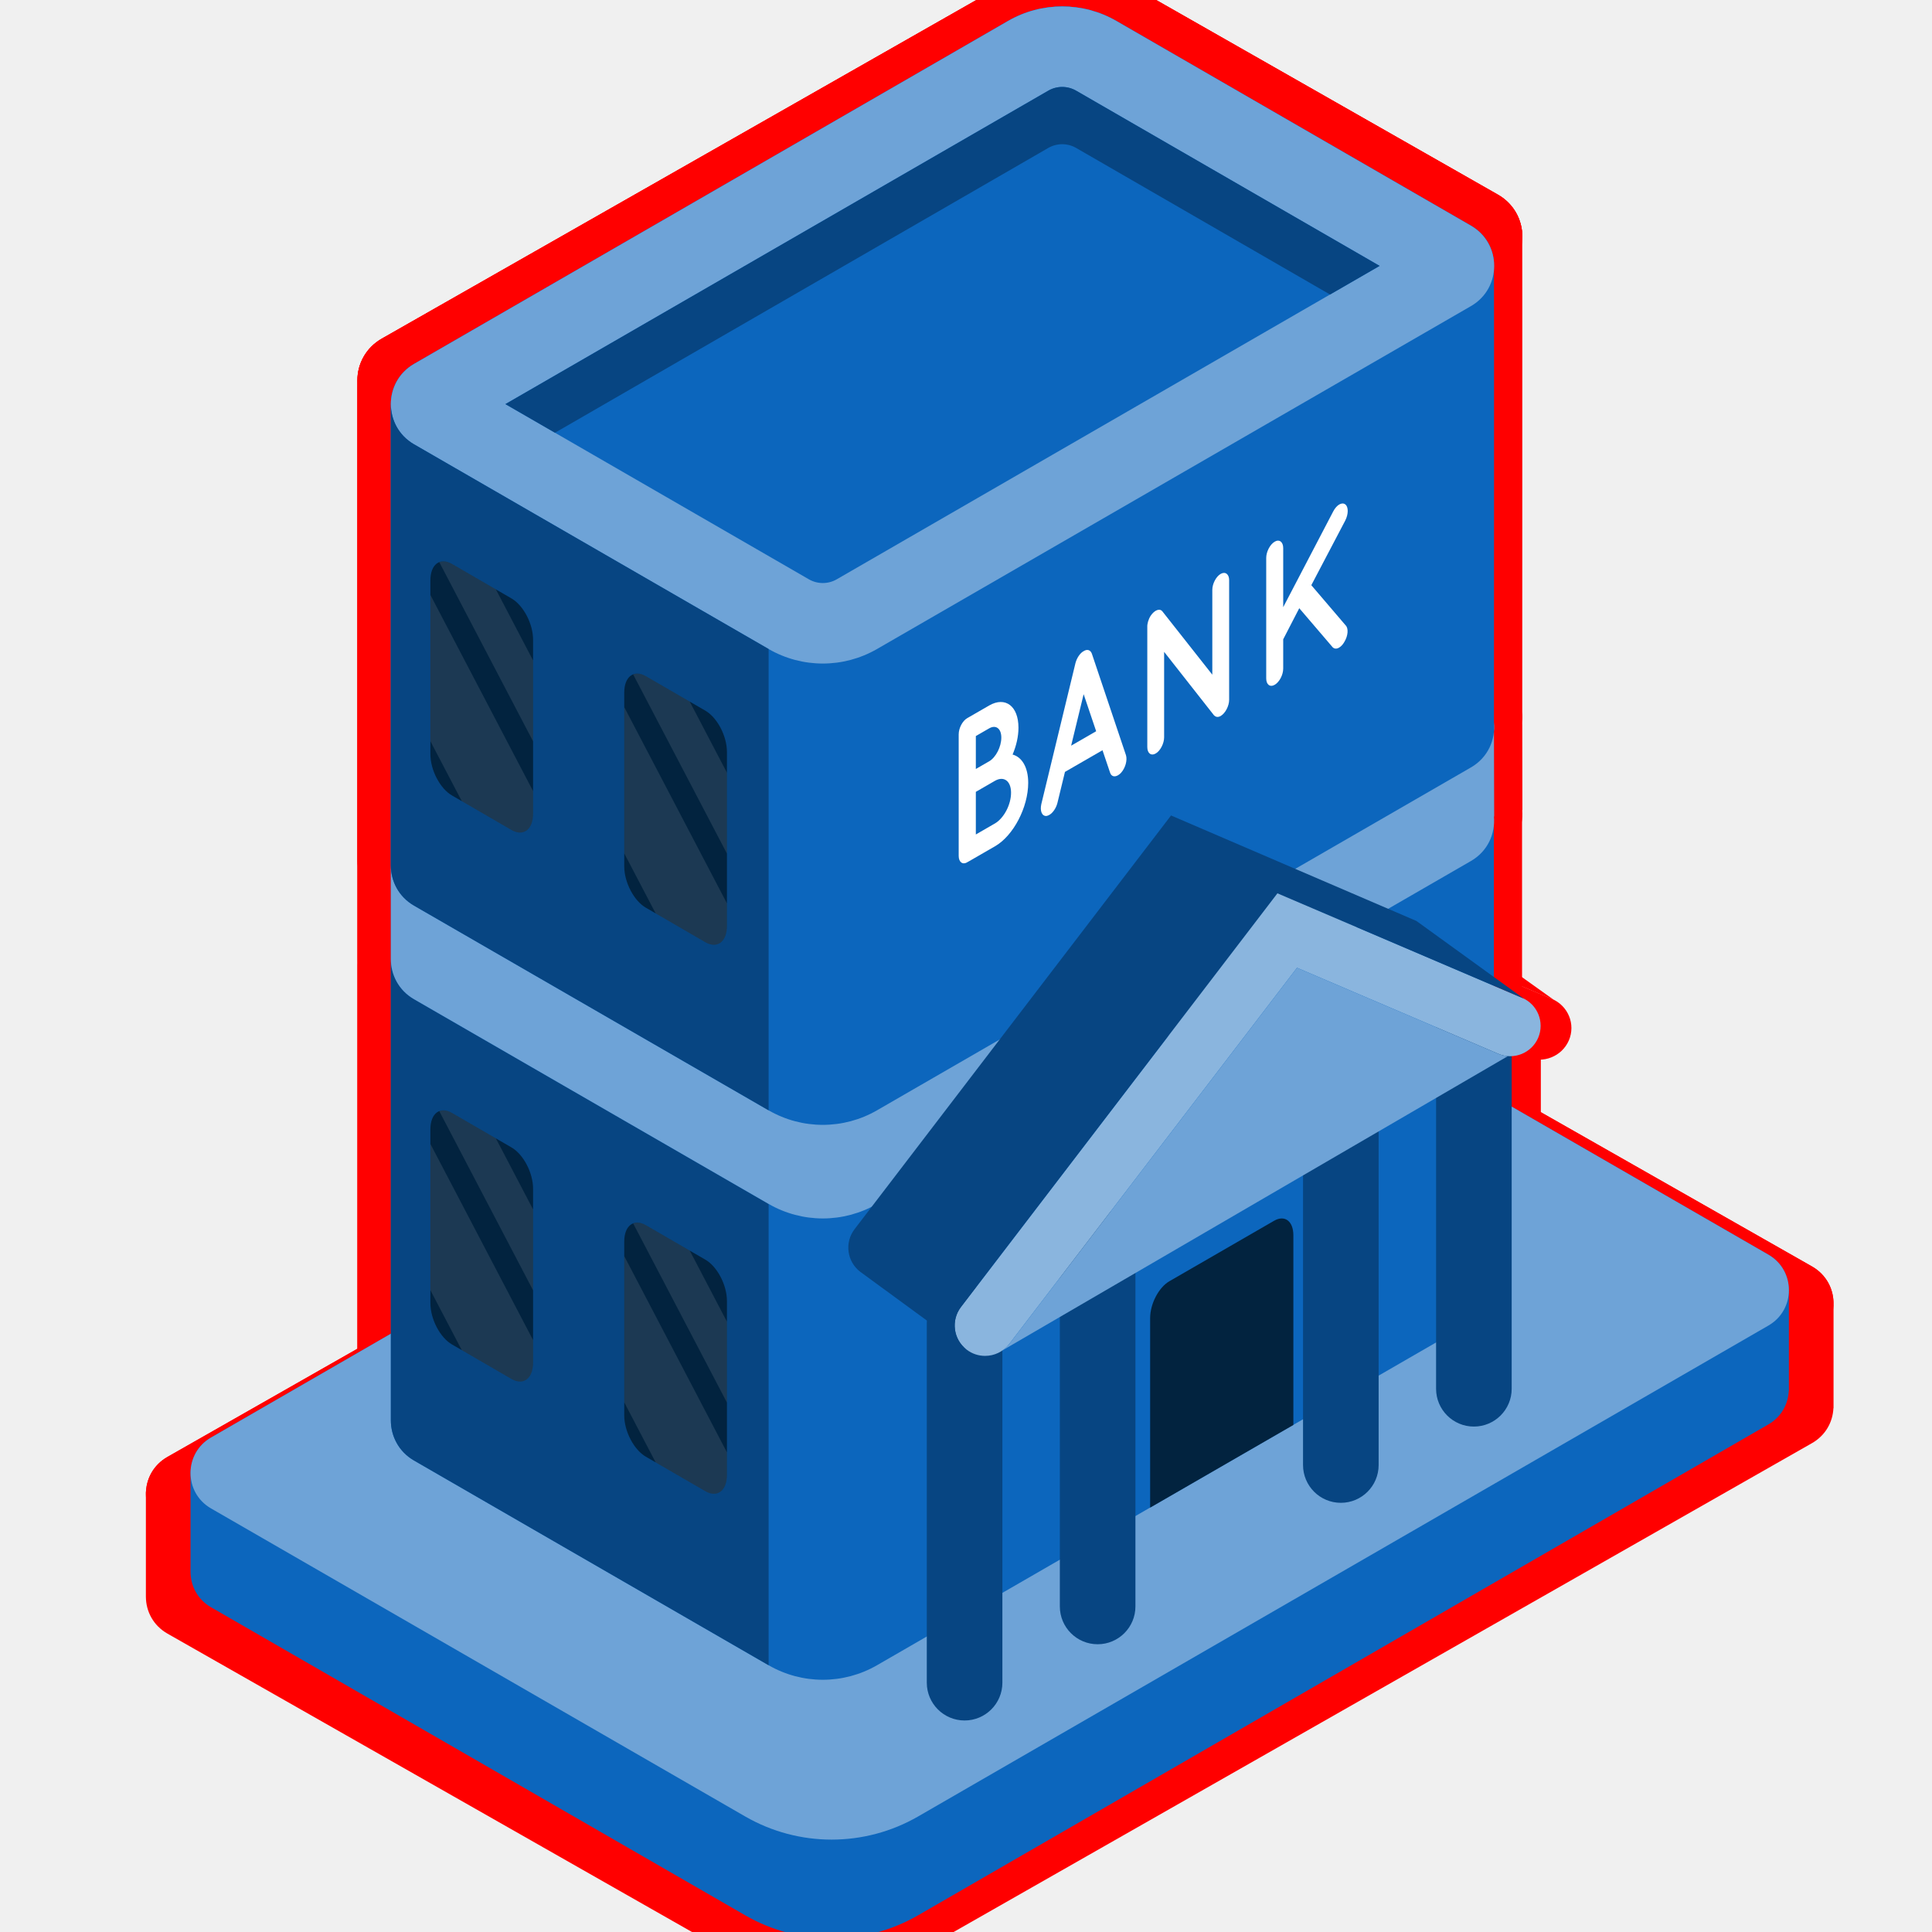
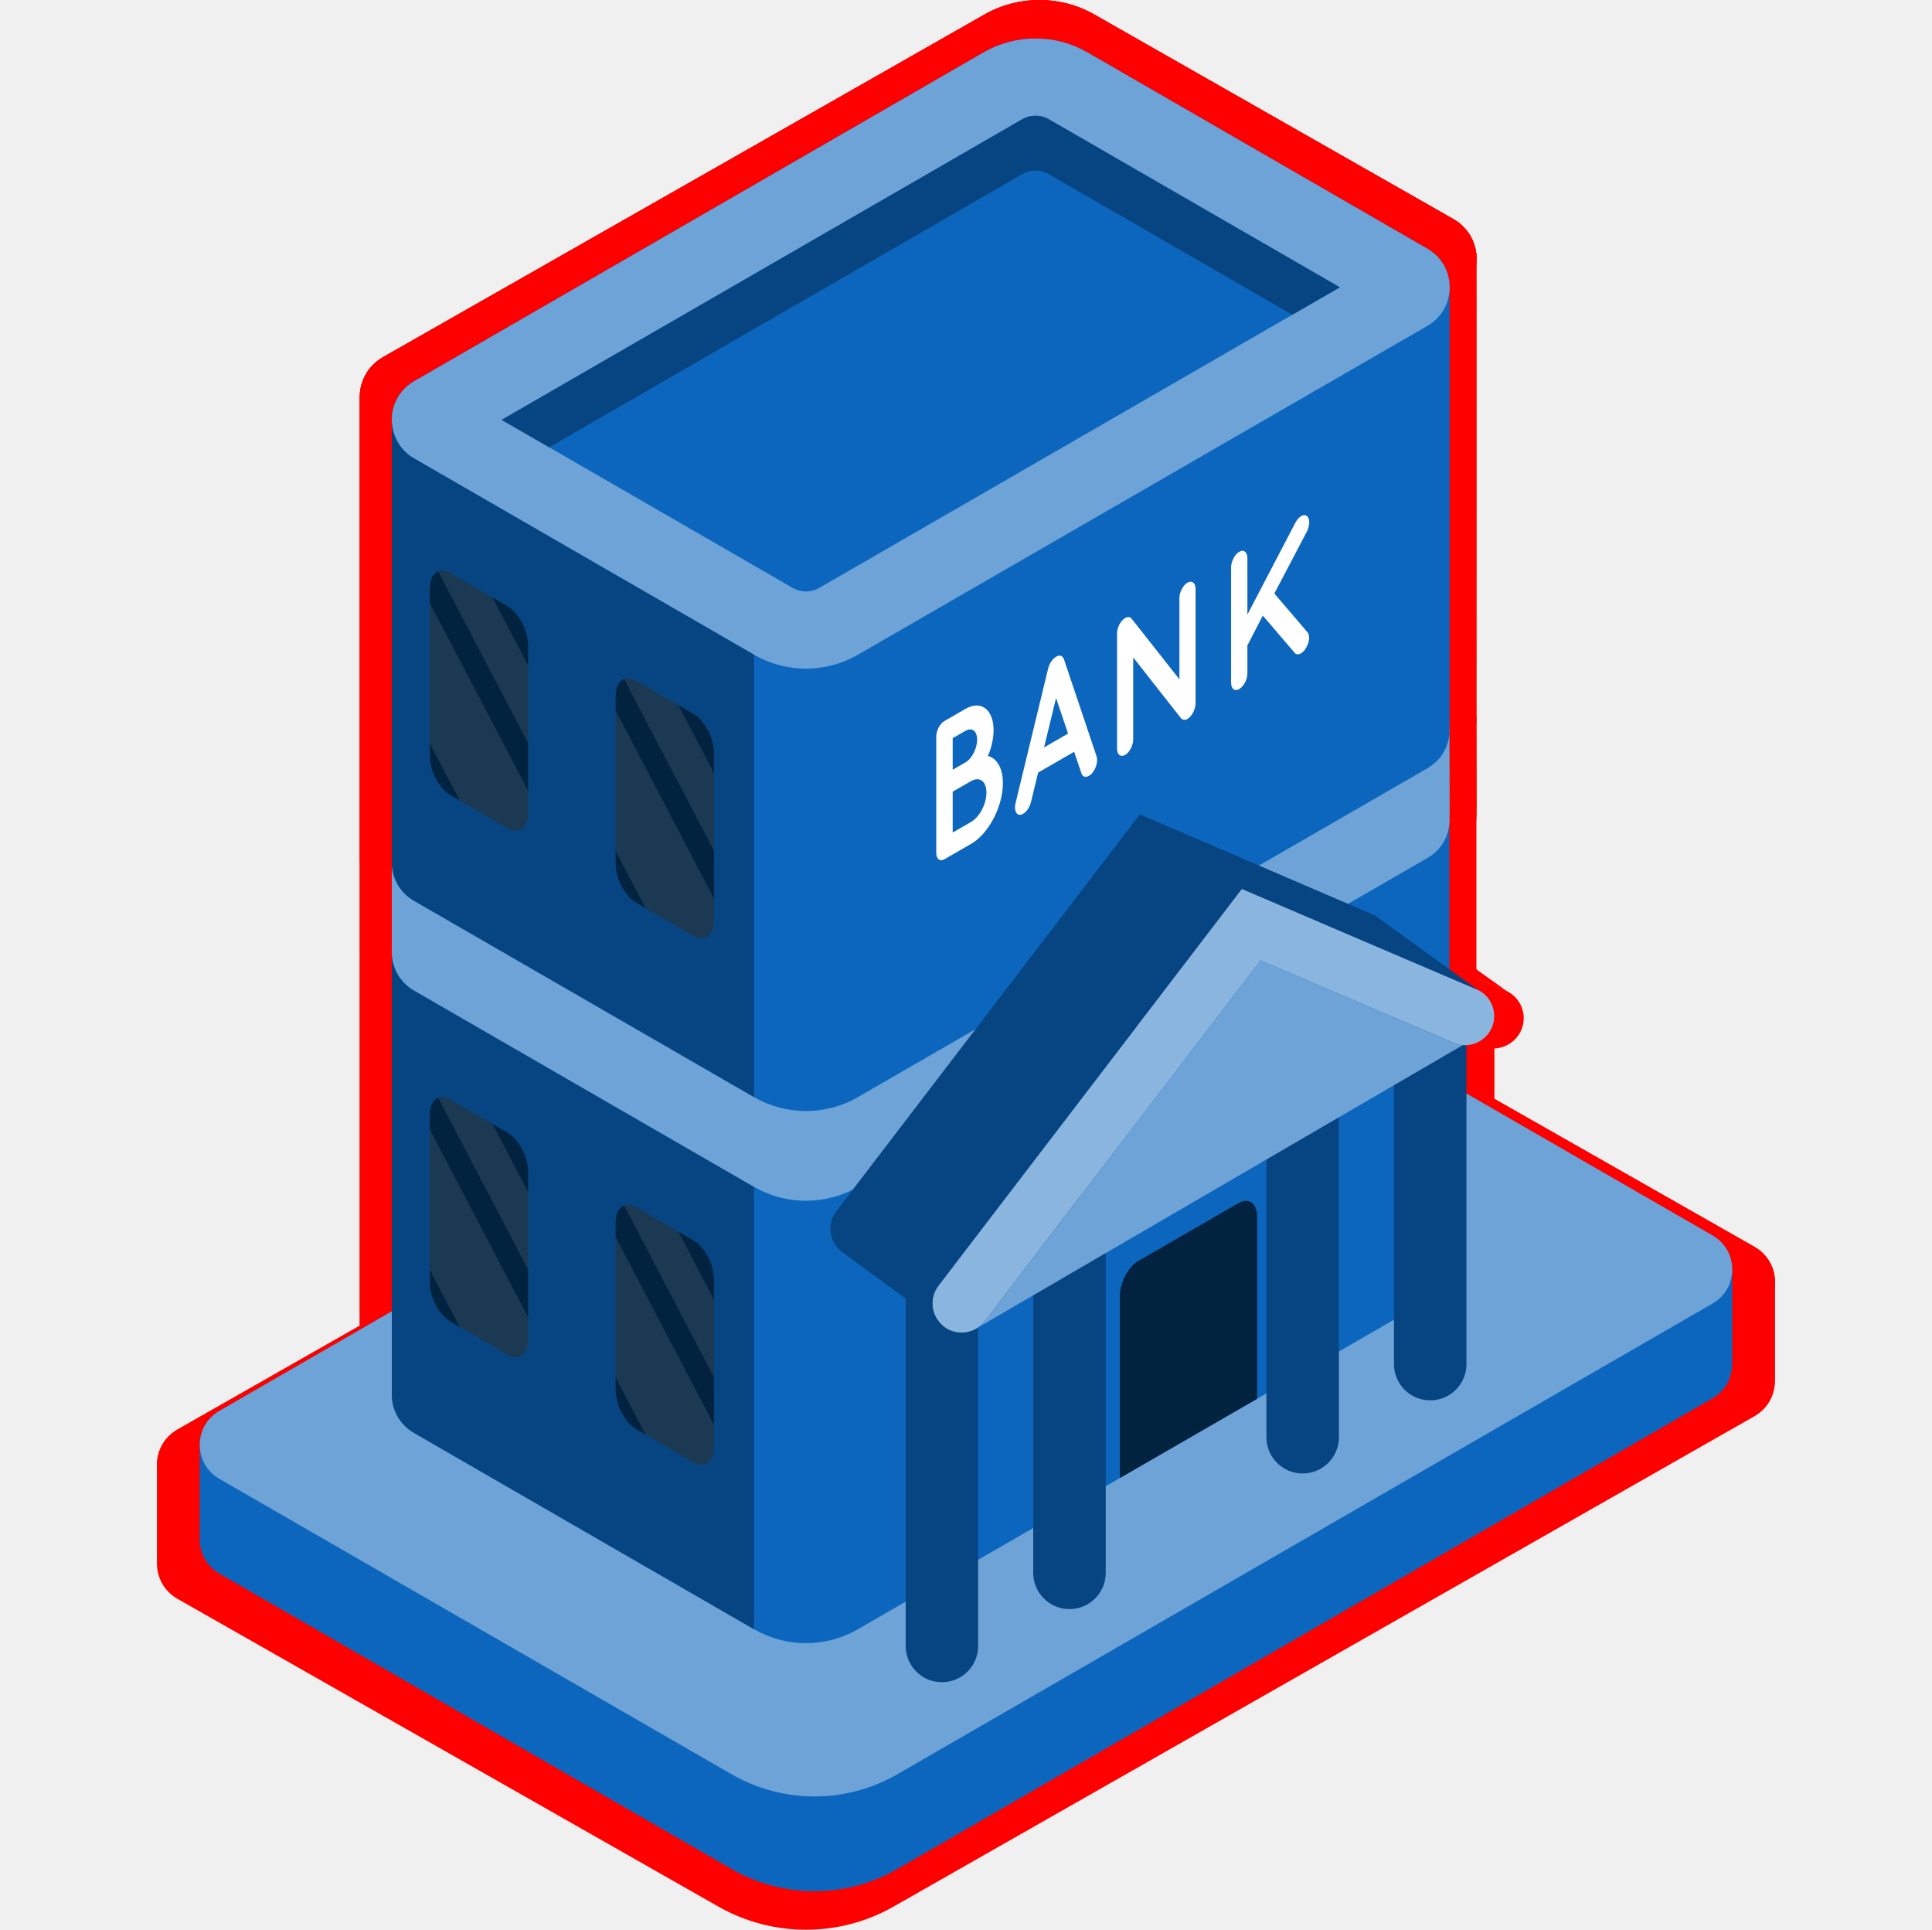
- <svg xmlns="http://www.w3.org/2000/svg" xmlns:xlink="http://www.w3.org/1999/xlink" height="512pt" version="1.1" viewBox="-44 0 512 512.001" width="512pt" id="svg164">
+ <svg xmlns="http://www.w3.org/2000/svg" xmlns:xlink="http://www.w3.org/1999/xlink" height="533.289pt" version="1.1" viewBox="-44 0 534 533.291" width="534pt" id="svg164">
  <defs id="defs93">
-     <filter filterUnits="objectBoundingBox" height="100%" id="alpha" width="100%" x="0%" y="0%">
+     <filter filterUnits="objectBoundingBox" height="1" id="alpha" width="1" x="0" y="0">
      <feColorMatrix in="SourceGraphic" type="matrix" values="0 0 0 0 1 0 0 0 0 1 0 0 0 0 1 0 0 0 1 0" id="feColorMatrix2" />
    </filter>
    <mask id="mask0">
      <g filter="url(#alpha)" id="g7">
-         <rect height="512.001" style="fill:rgb(0%,0%,0%);fill-opacity:0.102;stroke:none;" width="512" x="0" y="0" id="rect5" />
+         <rect height="512.001" style="fill:#000000;fill-opacity:0.102;stroke:none" width="512" x="0" y="0" id="rect5" />
      </g>
    </mask>
    <clipPath id="clip1">
-       <rect height="513" width="513" id="rect10" />
+       <rect height="513" width="513" id="rect10" x="0" y="0" />
    </clipPath>
    <g clip-path="url(#clip1)" id="surface6">
-       <path d="M 187.152 224.496 L 162.305 177.027 C 163.25 176.652 164.406 176.758 165.668 177.488 L 177.293 184.227 L 187.152 203.059 Z M 187.152 224.496 " style=" stroke:none;fill-rule:nonzero;fill:rgb(100%,100%,100%);fill-opacity:1;" id="path13" />
+       <path d="m 187.152,224.496 -24.848,-47.469 c 0.945,-0.375 2.102,-0.27 3.363,0.461 l 11.625,6.738 9.859,18.832 z m 0,0" style="fill:#ffffff;fill-opacity:1;fill-rule:nonzero;stroke:none" id="path13" />
    </g>
    <mask id="mask1">
      <g filter="url(#alpha)" id="g18">
-         <rect height="512.001" style="fill:rgb(0%,0%,0%);fill-opacity:0.102;stroke:none;" width="512" x="0" y="0" id="rect16" />
+         <rect height="512.001" style="fill:#000000;fill-opacity:0.102;stroke:none" width="512" x="0" y="0" id="rect16" />
      </g>
    </mask>
    <clipPath id="clip2">
-       <rect height="513" width="513" id="rect21" />
+       <rect height="513" width="513" id="rect21" x="0" y="0" />
    </clipPath>
    <g clip-path="url(#clip2)" id="surface9">
-       <path d="M 159.941 185.695 L 187.152 237.691 L 187.152 243.652 C 187.152 247.871 184.586 249.809 181.422 247.984 L 168.266 240.355 L 159.941 224.449 Z M 159.941 185.695 " style=" stroke:none;fill-rule:nonzero;fill:rgb(100%,100%,100%);fill-opacity:1;" id="path24" />
+       <path d="m 159.941,185.695 27.211,51.996 v 5.961 c 0,4.219 -2.566,6.156 -5.73,4.332 l -13.156,-7.629 -8.324,-15.906 z m 0,0" style="fill:#ffffff;fill-opacity:1;fill-rule:nonzero;stroke:none" id="path24" />
    </g>
    <mask id="mask2">
      <g filter="url(#alpha)" id="g29">
-         <rect height="512.001" style="fill:rgb(0%,0%,0%);fill-opacity:0.102;stroke:none;" width="512" x="0" y="0" id="rect27" />
+         <rect height="512.001" style="fill:#000000;fill-opacity:0.102;stroke:none" width="512" x="0" y="0" id="rect27" />
      </g>
    </mask>
    <clipPath id="clip3">
-       <rect height="513" width="513" id="rect32" />
+       <rect height="513" width="513" id="rect32" x="0" y="0" />
    </clipPath>
    <g clip-path="url(#clip3)" id="surface12">
-       <path d="M 135.777 194.754 L 110.93 147.281 C 111.875 146.91 113.031 147.016 114.293 147.746 L 125.918 154.484 L 135.777 173.316 Z M 135.777 194.754 " style=" stroke:none;fill-rule:nonzero;fill:rgb(100%,100%,100%);fill-opacity:1;" id="path35" />
+       <path d="m 135.777,194.754 -24.848,-47.473 c 0.945,-0.371 2.102,-0.266 3.363,0.465 l 11.625,6.738 9.859,18.832 z m 0,0" style="fill:#ffffff;fill-opacity:1;fill-rule:nonzero;stroke:none" id="path35" />
    </g>
    <mask id="mask3">
      <g filter="url(#alpha)" id="g40">
-         <rect height="512.001" style="fill:rgb(0%,0%,0%);fill-opacity:0.102;stroke:none;" width="512" x="0" y="0" id="rect38" />
+         <rect height="512.001" style="fill:#000000;fill-opacity:0.102;stroke:none" width="512" x="0" y="0" id="rect38" />
      </g>
    </mask>
    <clipPath id="clip4">
-       <rect height="513" width="513" id="rect43" />
+       <rect height="513" width="513" id="rect43" x="0" y="0" />
    </clipPath>
    <g clip-path="url(#clip4)" id="surface15">
-       <path d="M 108.562 155.953 L 135.777 207.945 L 135.777 213.91 C 135.777 218.129 133.211 220.066 130.047 218.242 L 116.891 210.613 L 108.562 194.707 Z M 108.562 155.953 " style=" stroke:none;fill-rule:nonzero;fill:rgb(100%,100%,100%);fill-opacity:1;" id="path46" />
+       <path d="m 108.562,155.953 27.215,51.992 v 5.965 c 0,4.219 -2.566,6.156 -5.73,4.332 l -13.156,-7.629 -8.328,-15.906 z m 0,0" style="fill:#ffffff;fill-opacity:1;fill-rule:nonzero;stroke:none" id="path46" />
    </g>
    <mask id="mask4">
      <g filter="url(#alpha)" id="g51">
-         <rect height="512.001" style="fill:rgb(0%,0%,0%);fill-opacity:0.102;stroke:none;" width="512" x="0" y="0" id="rect49" />
+         <rect height="512.001" style="fill:#000000;fill-opacity:0.102;stroke:none" width="512" x="0" y="0" id="rect49" />
      </g>
    </mask>
    <clipPath id="clip5">
-       <rect height="513" width="513" id="rect54" />
+       <rect height="513" width="513" id="rect54" x="0" y="0" />
    </clipPath>
    <g clip-path="url(#clip5)" id="surface18">
-       <path d="M 187.152 369.988 L 162.305 322.516 C 163.25 322.141 164.406 322.246 165.668 322.977 L 177.293 329.715 L 187.152 348.547 Z M 187.152 369.988 " style=" stroke:none;fill-rule:nonzero;fill:rgb(100%,100%,100%);fill-opacity:1;" id="path57" />
+       <path d="m 187.152,369.988 -24.848,-47.473 c 0.945,-0.375 2.102,-0.27 3.363,0.461 l 11.625,6.738 9.859,18.832 z m 0,0" style="fill:#ffffff;fill-opacity:1;fill-rule:nonzero;stroke:none" id="path57" />
    </g>
    <mask id="mask5">
      <g filter="url(#alpha)" id="g62">
-         <rect height="512.001" style="fill:rgb(0%,0%,0%);fill-opacity:0.102;stroke:none;" width="512" x="0" y="0" id="rect60" />
+         <rect height="512.001" style="fill:#000000;fill-opacity:0.102;stroke:none" width="512" x="0" y="0" id="rect60" />
      </g>
    </mask>
    <clipPath id="clip6">
-       <rect height="513" width="513" id="rect65" />
+       <rect height="513" width="513" id="rect65" x="0" y="0" />
    </clipPath>
    <g clip-path="url(#clip6)" id="surface21">
-       <path d="M 159.941 331.184 L 187.152 383.18 L 187.152 389.141 C 187.152 393.359 184.586 395.301 181.422 393.473 L 168.266 385.844 L 159.941 369.938 Z M 159.941 331.184 " style=" stroke:none;fill-rule:nonzero;fill:rgb(100%,100%,100%);fill-opacity:1;" id="path68" />
+       <path d="m 159.941,331.184 27.211,51.996 v 5.961 c 0,4.219 -2.566,6.16 -5.73,4.332 l -13.156,-7.629 -8.324,-15.906 z m 0,0" style="fill:#ffffff;fill-opacity:1;fill-rule:nonzero;stroke:none" id="path68" />
    </g>
    <mask id="mask6">
      <g filter="url(#alpha)" id="g73">
-         <rect height="512.001" style="fill:rgb(0%,0%,0%);fill-opacity:0.102;stroke:none;" width="512" x="0" y="0" id="rect71" />
+         <rect height="512.001" style="fill:#000000;fill-opacity:0.102;stroke:none" width="512" x="0" y="0" id="rect71" />
      </g>
    </mask>
    <clipPath id="clip7">
-       <rect height="513" width="513" id="rect76" />
+       <rect height="513" width="513" id="rect76" x="0" y="0" />
    </clipPath>
    <g clip-path="url(#clip7)" id="surface24">
-       <path d="M 135.777 340.242 L 110.93 292.77 C 111.875 292.398 113.031 292.504 114.293 293.234 L 125.918 299.973 L 135.777 318.805 Z M 135.777 340.242 " style=" stroke:none;fill-rule:nonzero;fill:rgb(100%,100%,100%);fill-opacity:1;" id="path79" />
+       <path d="m 135.777,340.242 -24.848,-47.473 c 0.945,-0.371 2.102,-0.266 3.363,0.465 l 11.625,6.738 9.859,18.832 z m 0,0" style="fill:#ffffff;fill-opacity:1;fill-rule:nonzero;stroke:none" id="path79" />
    </g>
    <mask id="mask7">
      <g filter="url(#alpha)" id="g84">
-         <rect height="512.001" style="fill:rgb(0%,0%,0%);fill-opacity:0.102;stroke:none;" width="512" x="0" y="0" id="rect82" />
+         <rect height="512.001" style="fill:#000000;fill-opacity:0.102;stroke:none" width="512" x="0" y="0" id="rect82" />
      </g>
    </mask>
    <clipPath id="clip8">
-       <rect height="513" width="513" id="rect87" />
+       <rect height="513" width="513" id="rect87" x="0" y="0" />
    </clipPath>
    <g clip-path="url(#clip8)" id="surface27">
-       <path d="M 108.562 301.441 L 135.777 353.434 L 135.777 359.398 C 135.777 363.617 133.211 365.555 130.047 363.73 L 116.891 356.102 L 108.562 340.195 Z M 108.562 301.441 " style=" stroke:none;fill-rule:nonzero;fill:rgb(100%,100%,100%);fill-opacity:1;" id="path90" />
+       <path d="m 108.562,301.441 27.215,51.992 v 5.965 c 0,4.219 -2.566,6.156 -5.73,4.332 l -13.156,-7.629 -8.328,-15.906 z m 0,0" style="fill:#ffffff;fill-opacity:1;fill-rule:nonzero;stroke:none" id="path90" />
    </g>
    <clipPath id="clip1-3">
      <rect height="513" width="513" id="rect10-6" x="0" y="0" />
    </clipPath>
    <mask id="mask0-8">
      <g filter="url(#alpha)" id="g7-0" style="filter:url(#alpha-1)">
        <rect height="512.001" style="fill:#000000;fill-opacity:0.102;stroke:none" width="512" x="0" y="0" id="rect5-2" />
      </g>
    </mask>
    <filter filterUnits="objectBoundingBox" height="1" id="alpha-1" width="1" x="0" y="0">
      <feColorMatrix in="SourceGraphic" type="matrix" values="0 0 0 0 1 0 0 0 0 1 0 0 0 0 1 0 0 0 1 0" id="feColorMatrix2-0" />
    </filter>
    <clipPath id="clipPath1010">
      <rect height="513" width="513" id="rect1008" x="0" y="0" />
    </clipPath>
    <clipPath id="clip2-5">
      <rect height="513" width="513" id="rect21-1" x="0" y="0" />
    </clipPath>
    <mask id="mask1-1">
      <g filter="url(#alpha)" id="g18-0" style="filter:url(#alpha-1)">
        <rect height="512.001" style="fill:#000000;fill-opacity:0.102;stroke:none" width="512" x="0" y="0" id="rect16-8" />
      </g>
    </mask>
    <filter filterUnits="objectBoundingBox" height="1" id="filter1019" width="1" x="0" y="0">
      <feColorMatrix in="SourceGraphic" type="matrix" values="0 0 0 0 1 0 0 0 0 1 0 0 0 0 1 0 0 0 1 0" id="feColorMatrix1017" />
    </filter>
    <clipPath id="clipPath1023">
      <rect height="513" width="513" id="rect1021" x="0" y="0" />
    </clipPath>
    <clipPath id="clip3-5">
      <rect height="513" width="513" id="rect32-0" x="0" y="0" />
    </clipPath>
    <mask id="mask2-6">
      <g filter="url(#alpha)" id="g29-4" style="filter:url(#alpha-1)">
        <rect height="512.001" style="fill:#000000;fill-opacity:0.102;stroke:none" width="512" x="0" y="0" id="rect27-6" />
      </g>
    </mask>
    <filter filterUnits="objectBoundingBox" height="1" id="filter1032" width="1" x="0" y="0">
      <feColorMatrix in="SourceGraphic" type="matrix" values="0 0 0 0 1 0 0 0 0 1 0 0 0 0 1 0 0 0 1 0" id="feColorMatrix1030" />
    </filter>
    <clipPath id="clipPath1036">
      <rect height="513" width="513" id="rect1034" x="0" y="0" />
    </clipPath>
    <clipPath id="clip4-2">
      <rect height="513" width="513" id="rect43-5" x="0" y="0" />
    </clipPath>
    <mask id="mask3-8">
      <g filter="url(#alpha)" id="g40-6" style="filter:url(#alpha-1)">
        <rect height="512.001" style="fill:#000000;fill-opacity:0.102;stroke:none" width="512" x="0" y="0" id="rect38-2" />
      </g>
    </mask>
    <filter filterUnits="objectBoundingBox" height="1" id="filter1045" width="1" x="0" y="0">
      <feColorMatrix in="SourceGraphic" type="matrix" values="0 0 0 0 1 0 0 0 0 1 0 0 0 0 1 0 0 0 1 0" id="feColorMatrix1043" />
    </filter>
    <clipPath id="clipPath1049">
      <rect height="513" width="513" id="rect1047" x="0" y="0" />
    </clipPath>
    <clipPath id="clip5-8">
      <rect height="513" width="513" id="rect54-4" x="0" y="0" />
    </clipPath>
    <mask id="mask4-7">
      <g filter="url(#alpha)" id="g51-2" style="filter:url(#alpha-1)">
        <rect height="512.001" style="fill:#000000;fill-opacity:0.102;stroke:none" width="512" x="0" y="0" id="rect49-4" />
      </g>
    </mask>
    <filter filterUnits="objectBoundingBox" height="1" id="filter1058" width="1" x="0" y="0">
      <feColorMatrix in="SourceGraphic" type="matrix" values="0 0 0 0 1 0 0 0 0 1 0 0 0 0 1 0 0 0 1 0" id="feColorMatrix1056" />
    </filter>
    <clipPath id="clipPath1062">
      <rect height="513" width="513" id="rect1060" x="0" y="0" />
    </clipPath>
    <clipPath id="clip6-0">
      <rect height="513" width="513" id="rect65-6" x="0" y="0" />
    </clipPath>
    <mask id="mask5-2">
      <g filter="url(#alpha)" id="g62-9" style="filter:url(#alpha-1)">
        <rect height="512.001" style="fill:#000000;fill-opacity:0.102;stroke:none" width="512" x="0" y="0" id="rect60-9" />
      </g>
    </mask>
    <filter filterUnits="objectBoundingBox" height="1" id="filter1071" width="1" x="0" y="0">
      <feColorMatrix in="SourceGraphic" type="matrix" values="0 0 0 0 1 0 0 0 0 1 0 0 0 0 1 0 0 0 1 0" id="feColorMatrix1069" />
    </filter>
    <clipPath id="clipPath1075">
      <rect height="513" width="513" id="rect1073" x="0" y="0" />
    </clipPath>
    <clipPath id="clip7-0">
      <rect height="513" width="513" id="rect76-8" x="0" y="0" />
    </clipPath>
    <mask id="mask6-1">
      <g filter="url(#alpha)" id="g73-3" style="filter:url(#alpha-1)">
        <rect height="512.001" style="fill:#000000;fill-opacity:0.102;stroke:none" width="512" x="0" y="0" id="rect71-1" />
      </g>
    </mask>
    <filter filterUnits="objectBoundingBox" height="1" id="filter1084" width="1" x="0" y="0">
      <feColorMatrix in="SourceGraphic" type="matrix" values="0 0 0 0 1 0 0 0 0 1 0 0 0 0 1 0 0 0 1 0" id="feColorMatrix1082" />
    </filter>
    <clipPath id="clipPath1088">
      <rect height="513" width="513" id="rect1086" x="0" y="0" />
    </clipPath>
    <clipPath id="clip8-1">
      <rect height="513" width="513" id="rect87-0" x="0" y="0" />
    </clipPath>
    <mask id="mask7-3">
      <g filter="url(#alpha)" id="g84-4" style="filter:url(#alpha-1)">
        <rect height="512.001" style="fill:#000000;fill-opacity:0.102;stroke:none" width="512" x="0" y="0" id="rect82-0" />
      </g>
    </mask>
    <filter filterUnits="objectBoundingBox" height="1" id="filter1097" width="1" x="0" y="0">
      <feColorMatrix in="SourceGraphic" type="matrix" values="0 0 0 0 1 0 0 0 0 1 0 0 0 0 1 0 0 0 1 0" id="feColorMatrix1095" />
    </filter>
    <clipPath id="clipPath1101">
      <rect height="513" width="513" id="rect1099" x="0" y="0" />
    </clipPath>
  </defs>
-   <g id="surface1-3" transform="matrix(1.055866,0,0,1.041581,-5.338073,-8.937452)" style="fill:#ff0000">
+   <g id="surface1-3" transform="matrix(1.055866,0,0,1.041581,-0.623501,-0.00100457)" style="fill:#ff0000">
    <path d="M 418.16,330.797 276.59,249.16 c -14.188,-8.184 -31.66,-8.18 -45.844,0.012 L 5.422,379.262 C 1.98,381.25 0.199,384.652 0.035,388.121 L 0,388.125 v 26.773 h 0.004 c 0.02,3.633 1.824,7.258 5.422,9.332 l 141.566,81.637 c 14.188,8.184 31.66,8.18 45.844,-0.012 L 418.164,375.766 c 3.445,-1.992 5.227,-5.406 5.387,-8.887 l 0.031,-0.004 V 340.555 l -0.023,0.004 c 0.129,-3.773 -1.66,-7.605 -5.398,-9.762 z m 0,0" style="fill:#ff0000;fill-opacity:1;fill-rule:nonzero;stroke:none" id="path95-9" />
    <path d="M 418.164,349.574 192.836,479.664 c -14.184,8.188 -31.656,8.195 -45.844,0.012 L 5.426,398.039 c -7.23,-4.168 -7.234,-14.605 -0.008,-18.777 L 230.746,249.172 c 14.184,-8.188 31.656,-8.195 45.844,-0.012 l 141.566,81.637 c 7.234,4.168 7.234,14.602 0.008,18.777 z m 0,0" style="fill:#ff0000;fill-opacity:1;fill-rule:nonzero;stroke:none" id="path97-1" />
    <path d="m 345.398,67.469 c -0.383,-3.695 -2.398,-7.25 -6.074,-9.371 l -93.961,-54.25 c -8.887,-5.129 -19.832,-5.129 -28.719,0 L 59.238,94.727 c -4.102,2.367 -6.152,6.516 -6.152,10.66 v 269.309 c 0,4.145 2.051,8.289 6.152,10.656 l 93.961,54.25 c 8.887,5.129 19.832,5.129 28.719,0 l 157.406,-90.879 c 4.527,-2.613 6.551,-7.391 6.082,-11.945 z m 0,0" style="fill:#ff0000;fill-opacity:1;fill-rule:nonzero;stroke:none" id="path99-9" />
    <path d="m 205.133,454.238 c -5.531,0 -10.016,-4.484 -10.016,-10.02 v -95.336 c 0,-5.531 4.484,-10.016 10.016,-10.016 5.531,0 10.016,4.484 10.016,10.016 v 95.336 c 0,5.535 -4.484,10.02 -10.016,10.02 z m 0,0" style="fill:#ff0000;fill-opacity:1;fill-rule:nonzero;stroke:none" id="path101-6" />
    <path d="m 240.391,434.035 c -5.531,0 -10.016,-4.484 -10.016,-10.02 v -95.336 c 0,-5.531 4.484,-10.016 10.016,-10.016 5.531,0 10.016,4.484 10.016,10.016 v 95.336 c 0,5.535 -4.484,10.02 -10.016,10.02 z m 0,0" style="fill:#ff0000;fill-opacity:1;fill-rule:nonzero;stroke:none" id="path103-9" />
    <path d="m 304.844,396.555 c -5.535,0 -10.02,-4.484 -10.02,-10.02 v -95.336 c 0,-5.531 4.484,-10.016 10.02,-10.016 5.531,0 10.016,4.484 10.016,10.016 v 95.336 c 0,5.535 -4.484,10.02 -10.016,10.02 z m 0,0" style="fill:#ff0000;fill-opacity:1;fill-rule:nonzero;stroke:none" id="path105-3" />
    <path d="m 340.102,376.348 c -5.535,0 -10.02,-4.484 -10.02,-10.016 v -95.336 c 0,-5.531 4.484,-10.016 10.02,-10.016 5.531,0 10.016,4.484 10.016,10.016 v 95.336 c 0,5.531 -4.484,10.016 -10.016,10.016 z m 0,0" style="fill:#ff0000;fill-opacity:1;fill-rule:nonzero;stroke:none" id="path107-3" />
    <path d="m 53.086,252.441 v 122.254 c 0,4.145 2.051,8.289 6.152,10.656 l 93.961,54.25 v -122.254 l -93.961,-54.25 c -4.102,-2.367 -6.152,-6.512 -6.152,-10.656 z m 0,0" style="fill:#ff0000;fill-opacity:1;fill-rule:nonzero;stroke:none" id="path109-8" />
    <path d="M 345.406,67.602 V 67.469 h -0.008 c -0.383,-3.699 -2.398,-7.25 -6.074,-9.375 L 245.363,3.848 c -8.887,-5.129 -19.832,-5.129 -28.719,0 L 59.238,94.727 c -4.102,2.367 -6.152,6.516 -6.152,10.66 v 122.254 c 0,4.145 2.051,8.289 6.152,10.656 l 93.961,54.25 c 8.887,5.129 19.832,5.129 28.719,0 l 157.406,-90.879 c 4.527,-2.613 6.551,-7.391 6.082,-11.945 0,0 0.07,-121.352 0,-122.121 z m 0,0" style="fill:#ff0000;fill-opacity:1;fill-rule:nonzero;stroke:none" id="path111-0" />
    <path d="m 345.406,189.723 c 0.469,4.555 -1.555,9.328 -6.082,11.945 l -157.406,90.875 c -8.887,5.133 -19.832,5.133 -28.719,0 l -93.961,-54.246 c -4.102,-2.367 -6.152,-6.516 -6.152,-10.66 v 24.805 c 0,4.145 2.051,8.289 6.152,10.656 l 93.961,54.25 c 8.887,5.129 19.832,5.129 28.719,0 l 157.406,-90.879 c 4.473,-2.582 6.488,-7.273 6.082,-11.777 l 0.07,-0.035 z m 0,0" style="fill:#ff0000;fill-opacity:1;fill-rule:nonzero;stroke:none" id="path113-5" />
    <path d="m 292.262,375.914 -37.957,21.914 v -50.25 c 0,-3.758 2.281,-8.121 5.102,-9.746 l 27.754,-16.027 c 2.816,-1.625 5.102,0.102 5.102,3.859 z m 0,0" style="fill:#ff0000;fill-opacity:1;fill-rule:nonzero;stroke:none" id="path115-6" />
    <path d="M 339.324,79.414 181.918,170.293 c -8.887,5.129 -19.832,5.129 -28.719,0 l -93.961,-54.25 c -8.203,-4.734 -8.203,-16.578 0,-21.316 L 216.645,3.848 c 8.887,-5.129 19.832,-5.129 28.719,0 l 93.961,54.25 c 8.203,4.734 8.203,16.578 0,21.316 z m 0,0" style="fill:#ff0000;fill-opacity:1;fill-rule:nonzero;stroke:none" id="path117-6" />
    <path d="m 53.086,105.387 v 122.25 c 0,4.148 2.051,8.293 6.152,10.66 l 93.961,54.246 v -122.25 l -93.961,-54.25 c -4.102,-2.367 -6.152,-6.512 -6.152,-10.656 z m 0,0" style="fill:#ff0000;fill-opacity:1;fill-rule:nonzero;stroke:none" id="path119-4" />
    <path d="m 231.004,21.332 c 1.293,0 2.57,0.344 3.691,0.992 L 315.117,68.754 171.25,151.816 c -1.117,0.648 -2.395,0.988 -3.691,0.988 -1.293,0 -2.57,-0.34 -3.691,-0.988 L 83.445,105.387 227.312,22.324 c 1.121,-0.648 2.398,-0.992 3.691,-0.992" style="fill:#ff0000;fill-opacity:1;fill-rule:nonzero;stroke:none" id="path121-0" />
    <path d="m 227.312,37.5 c 1.121,-0.648 2.398,-0.988 3.691,-0.988 1.293,0 2.57,0.34 3.691,0.988 l 67.281,38.844 13.141,-7.59 -80.422,-46.43 c -1.121,-0.648 -2.398,-0.988 -3.691,-0.988 -1.297,0 -2.57,0.34 -3.691,0.988 l -143.867,83.063 13.141,7.586 z m 0,0" style="fill:#ff0000;fill-opacity:1;fill-rule:nonzero;stroke:none" id="path123-0" />
    <path d="m 210.562,357.617 c -1.707,0 -3.43,-0.539 -4.891,-1.66 -3.535,-2.703 -4.207,-7.762 -1.504,-11.297 l 83.863,-109.633 64.859,27.699 c 4.094,1.746 6,6.48 4.258,10.574 -1.746,4.09 -6.484,5.996 -10.574,4.254 l -53.344,-22.793 -76.262,99.695 c -1.586,2.074 -3.98,3.16 -6.406,3.16 z m 0,0" style="fill:#ff0000;fill-opacity:1;fill-rule:nonzero;stroke:none" id="path125-4" />
    <path d="m 346.574,277.559 -53.344,-22.797 -76.262,99.695 c -0.523,0.688 -1.145,1.254 -1.82,1.719 l 133.98,-78.004 c -0.855,-0.062 -1.719,-0.258 -2.555,-0.613 z m 0,0" style="fill:#ff0000;fill-opacity:1;fill-rule:nonzero;stroke:none" id="path127-6" />
    <path d="m 205.672,355.961 c -3.535,-2.703 -4.207,-7.762 -1.504,-11.297 l 83.867,-109.637 c 0,0 65.152,27.844 65.297,27.918 l -28.473,-20.594 c -0.043,-0.027 -65.016,-27.949 -65.016,-27.949 l -83.867,109.633 c -2.703,3.535 -2.031,8.594 1.504,11.297 z m 0,0" style="fill:#ff0000;fill-opacity:1;fill-rule:nonzero;stroke:none" id="path129-2" />
    <path d="m 136.422,186.621 -15.754,-9.133 c -3.164,-1.828 -5.73,0.109 -5.73,4.328 v 46.086 c 0,4.219 2.566,9.121 5.73,10.945 l 15.754,9.137 c 3.164,1.824 5.73,-0.113 5.73,-4.332 v -46.086 c 0,-4.219 -2.566,-9.117 -5.73,-10.945 z m 0,0" style="fill:#ff0000;fill-opacity:1;fill-rule:nonzero;stroke:none" id="path131-6" />
    <use mask="url(#mask0-8)" transform="translate(-45)" xlink:href="#surface6" id="use133-7" x="0" y="0" width="100%" height="100%" style="fill:#ff0000" />
    <use mask="url(#mask1-1)" transform="translate(-45)" xlink:href="#surface9" id="use135-5" x="0" y="0" width="100%" height="100%" style="fill:#ff0000" />
    <path d="m 85.047,156.879 -15.754,-9.137 c -3.164,-1.824 -5.727,0.113 -5.727,4.332 v 46.086 c 0,4.219 2.562,9.121 5.727,10.945 l 15.754,9.137 c 3.164,1.824 5.73,-0.113 5.73,-4.332 v -46.086 c 0,-4.219 -2.566,-9.121 -5.73,-10.945 z m 0,0" style="fill:#ff0000;fill-opacity:1;fill-rule:nonzero;stroke:none" id="path137-6" />
    <use mask="url(#mask2-6)" transform="translate(-45)" xlink:href="#surface12" id="use139-9" x="0" y="0" width="100%" height="100%" style="fill:#ff0000" />
    <use mask="url(#mask3-8)" transform="translate(-45)" xlink:href="#surface15" id="use141-8" x="0" y="0" width="100%" height="100%" style="fill:#ff0000" />
    <path d="m 136.422,332.109 -15.754,-9.133 c -3.164,-1.828 -5.73,0.113 -5.73,4.332 v 46.082 c 0,4.223 2.566,9.121 5.73,10.949 l 15.754,9.133 c 3.164,1.828 5.73,-0.109 5.73,-4.332 v -46.086 c 0,-4.219 -2.566,-9.117 -5.73,-10.945 z m 0,0" style="fill:#ff0000;fill-opacity:1;fill-rule:nonzero;stroke:none" id="path143-7" />
    <use mask="url(#mask4-7)" transform="translate(-45)" xlink:href="#surface18" id="use145-2" x="0" y="0" width="100%" height="100%" style="fill:#ff0000" />
    <use mask="url(#mask5-2)" transform="translate(-45)" xlink:href="#surface21" id="use147-8" x="0" y="0" width="100%" height="100%" style="fill:#ff0000" />
    <path d="m 85.047,302.367 -15.754,-9.133 c -3.164,-1.828 -5.727,0.109 -5.727,4.328 v 46.086 c 0,4.219 2.562,9.121 5.727,10.945 l 15.754,9.137 c 3.164,1.824 5.73,-0.113 5.73,-4.332 V 313.312 c 0,-4.219 -2.566,-9.117 -5.73,-10.945 z m 0,0" style="fill:#ff0000;fill-opacity:1;fill-rule:nonzero;stroke:none" id="path149-2" />
    <use mask="url(#mask6-1)" transform="translate(-45)" xlink:href="#surface24" id="use151-9" x="0" y="0" width="100%" height="100%" style="fill:#ff0000" />
    <use mask="url(#mask7-3)" transform="translate(-45)" xlink:href="#surface27" id="use153-9" x="0" y="0" width="100%" height="100%" style="fill:#ff0000" />
    <path d="m 203.57,225.117 v -32.199 c 0,-1.691 1.023,-3.594 2.25,-4.301 0.043,-0.023 0.043,-0.023 0.125,-0.07 0,0 0,0 0.039,-0.023 l 5.652,-3.262 c 4.297,-2.48 7.773,0.148 7.773,5.879 0,2.348 -0.574,4.805 -1.555,7.117 2.457,0.656 4.137,3.344 4.137,7.492 0,6.496 -3.93,14.004 -8.762,16.793 l -7.242,4.18 c -0.043,0.023 -0.043,-0.031 -0.043,-0.031 -0.082,0.047 -0.082,0.102 -0.121,0.129 -1.23,0.707 -2.254,-0.066 -2.254,-1.703 z m 4.543,-23.035 3.523,-2.031 c 1.801,-1.039 3.23,-3.887 3.23,-6.285 0,-2.402 -1.43,-3.484 -3.23,-2.445 l -3.523,2.031 z m 0,17.355 5.117,-2.953 c 2.332,-1.402 4.215,-4.945 4.215,-8.109 0,-3.113 -1.883,-4.48 -4.215,-3.188 l -5.117,2.953 z m 0,0" style="fill:#ff0000;fill-opacity:1;fill-rule:nonzero;stroke:none" id="path155-6" />
    <path d="m 241.68,197.113 -9.949,5.742 -2.004,8.254 c -0.367,1.41 -1.227,2.617 -2.129,3.137 -0.285,0.164 -0.531,0.254 -0.777,0.285 -1.188,0.086 -1.762,-1.328 -1.352,-3.148 l 9.047,-37.367 c 0.371,-1.414 1.27,-2.695 2.172,-3.164 0.938,-0.598 1.801,-0.328 2.168,0.66 l 9.047,26.922 c 0.406,1.348 -0.164,3.422 -1.352,4.707 -0.203,0.227 -0.492,0.449 -0.777,0.613 -0.902,0.52 -1.762,0.309 -2.086,-0.703 z M 240,192.078 l -3.316,-9.82 -3.316,13.648 z m 0,0" style="fill:#ff0000;fill-opacity:1;fill-rule:nonzero;stroke:none" id="path157-0" />
    <path d="m 258.012,193.688 c 0,1.637 -1.023,3.594 -2.211,4.277 -1.27,0.734 -2.25,-0.062 -2.25,-1.703 v -31.707 c 0,0 0,0 0,-0.055 -0.043,-0.902 0.285,-2.074 0.898,-3.031 1.023,-1.516 2.414,-2.047 3.113,-1.141 l 13.219,16.762 v -22.484 c 0,-1.582 0.984,-3.512 2.211,-4.223 1.227,-0.707 2.25,0.066 2.25,1.648 v 31.707 c 0,1.637 -1.023,3.594 -2.25,4.301 -0.656,0.379 -1.27,0.297 -1.68,-0.121 -0.082,-0.062 -0.164,-0.125 -0.203,-0.211 l -13.098,-16.668 z m 0,0" style="fill:#ff0000;fill-opacity:1;fill-rule:nonzero;stroke:none" id="path159-2" />
    <path d="m 285.066,178.066 v -31.926 c 0,-1.582 0.984,-3.566 2.25,-4.301 1.27,-0.734 2.254,0.117 2.254,1.703 v 15.66 l 13.262,-25.395 c 0.898,-1.719 2.293,-2.523 3.191,-1.84 0.859,0.648 0.859,2.559 0,4.254 l -9.004,17.152 9.086,10.637 c 0.82,0.781 0.656,2.785 -0.328,4.391 -0.406,0.727 -0.898,1.23 -1.43,1.535 -0.617,0.355 -1.23,0.328 -1.68,-0.121 l -8.844,-10.34 -4.254,8.242 v 7.75 c 0,1.637 -0.984,3.566 -2.25,4.301 -1.27,0.73 -2.254,-0.066 -2.254,-1.703 z m 0,0" style="fill:#ff0000;fill-opacity:1;fill-rule:nonzero;stroke:none" id="path161-7" />
  </g>
-   <g id="surface1" transform="translate(6.493932,1.707432)">
+   <g id="surface1" transform="translate(11.20849,10.64387)">
    <path d="M 418.16,330.797 276.59,249.16 c -14.188,-8.184 -31.66,-8.18 -45.844,0.012 L 5.422,379.262 C 1.98,381.25 0.199,384.652 0.035,388.121 L 0,388.125 v 26.773 h 0.004 c 0.02,3.633 1.824,7.258 5.422,9.332 l 141.566,81.637 c 14.188,8.184 31.66,8.18 45.844,-0.012 L 418.164,375.766 c 3.445,-1.992 5.227,-5.406 5.387,-8.887 l 0.031,-0.004 V 340.555 l -0.023,0.004 c 0.129,-3.773 -1.66,-7.605 -5.398,-9.762 z m 0,0" style="fill:#0c66bd;fill-opacity:1;fill-rule:nonzero;stroke:none" id="path95" />
    <path d="M 418.164,349.574 192.836,479.664 c -14.184,8.188 -31.656,8.195 -45.844,0.012 L 5.426,398.039 c -7.23,-4.168 -7.234,-14.605 -0.008,-18.777 L 230.746,249.172 c 14.184,-8.188 31.656,-8.195 45.844,-0.012 l 141.566,81.637 c 7.234,4.168 7.234,14.602 0.008,18.777 z m 0,0" style="fill:#6ea3d7;fill-opacity:1;fill-rule:nonzero;stroke:none" id="path97" />
    <path d="m 345.398,67.469 c -0.383,-3.695 -2.398,-7.25 -6.074,-9.371 l -93.961,-54.25 c -8.887,-5.129 -19.832,-5.129 -28.719,0 L 59.238,94.727 c -4.102,2.367 -6.152,6.516 -6.152,10.66 v 269.309 c 0,4.145 2.051,8.289 6.152,10.656 l 93.961,54.25 c 8.887,5.129 19.832,5.129 28.719,0 l 157.406,-90.879 c 4.527,-2.613 6.551,-7.391 6.082,-11.945 z m 0,0" style="fill:#0c66bd;fill-opacity:1;fill-rule:nonzero;stroke:none" id="path99" />
    <path d="m 205.133,454.238 c -5.531,0 -10.016,-4.484 -10.016,-10.02 v -95.336 c 0,-5.531 4.484,-10.016 10.016,-10.016 5.531,0 10.016,4.484 10.016,10.016 v 95.336 c 0,5.535 -4.484,10.02 -10.016,10.02 z m 0,0" style="fill:#074582;fill-opacity:1;fill-rule:nonzero;stroke:none" id="path101" />
    <path d="m 240.391,434.035 c -5.531,0 -10.016,-4.484 -10.016,-10.02 v -95.336 c 0,-5.531 4.484,-10.016 10.016,-10.016 5.531,0 10.016,4.484 10.016,10.016 v 95.336 c 0,5.535 -4.484,10.02 -10.016,10.02 z m 0,0" style="fill:#074582;fill-opacity:1;fill-rule:nonzero;stroke:none" id="path103" />
    <path d="m 304.844,396.555 c -5.535,0 -10.02,-4.484 -10.02,-10.02 v -95.336 c 0,-5.531 4.484,-10.016 10.02,-10.016 5.531,0 10.016,4.484 10.016,10.016 v 95.336 c 0,5.535 -4.484,10.02 -10.016,10.02 z m 0,0" style="fill:#074582;fill-opacity:1;fill-rule:nonzero;stroke:none" id="path105" />
    <path d="m 340.102,376.348 c -5.535,0 -10.02,-4.484 -10.02,-10.016 v -95.336 c 0,-5.531 4.484,-10.016 10.02,-10.016 5.531,0 10.016,4.484 10.016,10.016 v 95.336 c 0,5.531 -4.484,10.016 -10.016,10.016 z m 0,0" style="fill:#074582;fill-opacity:1;fill-rule:nonzero;stroke:none" id="path107" />
    <path d="m 53.086,252.441 v 122.254 c 0,4.145 2.051,8.289 6.152,10.656 l 93.961,54.25 v -122.254 l -93.961,-54.25 c -4.102,-2.367 -6.152,-6.512 -6.152,-10.656 z m 0,0" style="fill:#074582;fill-opacity:1;fill-rule:nonzero;stroke:none" id="path109" />
    <path d="M 345.406,67.602 V 67.469 h -0.008 c -0.383,-3.699 -2.398,-7.25 -6.074,-9.375 L 245.363,3.848 c -8.887,-5.129 -19.832,-5.129 -28.719,0 L 59.238,94.727 c -4.102,2.367 -6.152,6.516 -6.152,10.66 v 122.254 c 0,4.145 2.051,8.289 6.152,10.656 l 93.961,54.25 c 8.887,5.129 19.832,5.129 28.719,0 l 157.406,-90.879 c 4.527,-2.613 6.551,-7.391 6.082,-11.945 0,0 0.07,-121.352 0,-122.121 z m 0,0" style="fill:#0c66bd;fill-opacity:1;fill-rule:nonzero;stroke:none" id="path111" />
    <path d="m 345.406,189.723 c 0.469,4.555 -1.555,9.328 -6.082,11.945 l -157.406,90.875 c -8.887,5.133 -19.832,5.133 -28.719,0 l -93.961,-54.246 c -4.102,-2.367 -6.152,-6.516 -6.152,-10.66 v 24.805 c 0,4.145 2.051,8.289 6.152,10.656 l 93.961,54.25 c 8.887,5.129 19.832,5.129 28.719,0 l 157.406,-90.879 c 4.473,-2.582 6.488,-7.273 6.082,-11.777 l 0.07,-0.035 z m 0,0" style="fill:#6ea3d7;fill-opacity:1;fill-rule:nonzero;stroke:none" id="path113" />
    <path d="m 292.262,375.914 -37.957,21.914 v -50.25 c 0,-3.758 2.281,-8.121 5.102,-9.746 l 27.754,-16.027 c 2.816,-1.625 5.102,0.102 5.102,3.859 z m 0,0" style="fill:#02233f;fill-opacity:1;fill-rule:nonzero;stroke:none" id="path115" />
    <path d="M 339.324,79.414 181.918,170.293 c -8.887,5.129 -19.832,5.129 -28.719,0 l -93.961,-54.25 c -8.203,-4.734 -8.203,-16.578 0,-21.316 L 216.645,3.848 c 8.887,-5.129 19.832,-5.129 28.719,0 l 93.961,54.25 c 8.203,4.734 8.203,16.578 0,21.316 z m 0,0" style="fill:#6ea3d7;fill-opacity:1;fill-rule:nonzero;stroke:none" id="path117" />
    <path d="m 53.086,105.387 v 122.25 c 0,4.148 2.051,8.293 6.152,10.66 l 93.961,54.246 v -122.25 l -93.961,-54.25 c -4.102,-2.367 -6.152,-6.512 -6.152,-10.656 z m 0,0" style="fill:#074582;fill-opacity:1;fill-rule:nonzero;stroke:none" id="path119" />
    <path d="m 231.004,21.332 c 1.293,0 2.57,0.344 3.691,0.992 L 315.117,68.754 171.25,151.816 c -1.117,0.648 -2.395,0.988 -3.691,0.988 -1.293,0 -2.57,-0.34 -3.691,-0.988 L 83.445,105.387 227.312,22.324 c 1.121,-0.648 2.398,-0.992 3.691,-0.992" style="fill:#0c66bd;fill-opacity:1;fill-rule:nonzero;stroke:none" id="path121" />
    <path d="m 227.312,37.5 c 1.121,-0.648 2.398,-0.988 3.691,-0.988 1.293,0 2.57,0.34 3.691,0.988 l 67.281,38.844 13.141,-7.59 -80.422,-46.43 c -1.121,-0.648 -2.398,-0.988 -3.691,-0.988 -1.297,0 -2.57,0.34 -3.691,0.988 l -143.867,83.063 13.141,7.586 z m 0,0" style="fill:#074582;fill-opacity:1;fill-rule:nonzero;stroke:none" id="path123" />
    <path d="m 210.562,357.617 c -1.707,0 -3.43,-0.539 -4.891,-1.66 -3.535,-2.703 -4.207,-7.762 -1.504,-11.297 l 83.863,-109.633 64.859,27.699 c 4.094,1.746 6,6.48 4.258,10.574 -1.746,4.09 -6.484,5.996 -10.574,4.254 l -53.344,-22.793 -76.262,99.695 c -1.586,2.074 -3.98,3.16 -6.406,3.16 z m 0,0" style="fill:#8ab5de;fill-opacity:1;fill-rule:nonzero;stroke:none" id="path125" />
    <path d="m 346.574,277.559 -53.344,-22.797 -76.262,99.695 c -0.523,0.688 -1.145,1.254 -1.82,1.719 l 133.98,-78.004 c -0.855,-0.062 -1.719,-0.258 -2.555,-0.613 z m 0,0" style="fill:#6ea3d7;fill-opacity:1;fill-rule:nonzero;stroke:none" id="path127" />
    <path d="m 205.672,355.961 c -3.535,-2.703 -4.207,-7.762 -1.504,-11.297 l 83.867,-109.637 c 0,0 65.152,27.844 65.297,27.918 l -28.473,-20.594 c -0.043,-0.027 -65.016,-27.949 -65.016,-27.949 l -83.867,109.633 c -2.703,3.535 -2.031,8.594 1.504,11.297 z m 0,0" style="fill:#074582;fill-opacity:1;fill-rule:nonzero;stroke:none" id="path129" />
    <path d="m 136.422,186.621 -15.754,-9.133 c -3.164,-1.828 -5.73,0.109 -5.73,4.328 v 46.086 c 0,4.219 2.566,9.121 5.73,10.945 l 15.754,9.137 c 3.164,1.824 5.73,-0.113 5.73,-4.332 v -46.086 c 0,-4.219 -2.566,-9.117 -5.73,-10.945 z m 0,0" style="fill:#02233f;fill-opacity:1;fill-rule:nonzero;stroke:none" id="path131" />
    <use mask="url(#mask0)" transform="translate(-45)" xlink:href="#surface6" id="use133" x="0" y="0" width="100%" height="100%" />
    <use mask="url(#mask1)" transform="translate(-45)" xlink:href="#surface9" id="use135" x="0" y="0" width="100%" height="100%" />
    <path d="m 85.047,156.879 -15.754,-9.137 c -3.164,-1.824 -5.727,0.113 -5.727,4.332 v 46.086 c 0,4.219 2.562,9.121 5.727,10.945 l 15.754,9.137 c 3.164,1.824 5.73,-0.113 5.73,-4.332 v -46.086 c 0,-4.219 -2.566,-9.121 -5.73,-10.945 z m 0,0" style="fill:#02233f;fill-opacity:1;fill-rule:nonzero;stroke:none" id="path137" />
    <use mask="url(#mask2)" transform="translate(-45)" xlink:href="#surface12" id="use139" x="0" y="0" width="100%" height="100%" />
    <use mask="url(#mask3)" transform="translate(-45)" xlink:href="#surface15" id="use141" x="0" y="0" width="100%" height="100%" />
    <path d="m 136.422,332.109 -15.754,-9.133 c -3.164,-1.828 -5.73,0.113 -5.73,4.332 v 46.082 c 0,4.223 2.566,9.121 5.73,10.949 l 15.754,9.133 c 3.164,1.828 5.73,-0.109 5.73,-4.332 v -46.086 c 0,-4.219 -2.566,-9.117 -5.73,-10.945 z m 0,0" style="fill:#02233f;fill-opacity:1;fill-rule:nonzero;stroke:none" id="path143" />
    <use mask="url(#mask4)" transform="translate(-45)" xlink:href="#surface18" id="use145" x="0" y="0" width="100%" height="100%" />
    <use mask="url(#mask5)" transform="translate(-45)" xlink:href="#surface21" id="use147" x="0" y="0" width="100%" height="100%" />
    <path d="m 85.047,302.367 -15.754,-9.133 c -3.164,-1.828 -5.727,0.109 -5.727,4.328 v 46.086 c 0,4.219 2.562,9.121 5.727,10.945 l 15.754,9.137 c 3.164,1.824 5.73,-0.113 5.73,-4.332 V 313.312 c 0,-4.219 -2.566,-9.117 -5.73,-10.945 z m 0,0" style="fill:#02233f;fill-opacity:1;fill-rule:nonzero;stroke:none" id="path149" />
    <use mask="url(#mask6)" transform="translate(-45)" xlink:href="#surface24" id="use151" x="0" y="0" width="100%" height="100%" />
    <use mask="url(#mask7)" transform="translate(-45)" xlink:href="#surface27" id="use153" x="0" y="0" width="100%" height="100%" />
    <path d="m 203.57,225.117 v -32.199 c 0,-1.691 1.023,-3.594 2.25,-4.301 0.043,-0.023 0.043,-0.023 0.125,-0.07 0,0 0,0 0.039,-0.023 l 5.652,-3.262 c 4.297,-2.48 7.773,0.148 7.773,5.879 0,2.348 -0.574,4.805 -1.555,7.117 2.457,0.656 4.137,3.344 4.137,7.492 0,6.496 -3.93,14.004 -8.762,16.793 l -7.242,4.18 c -0.043,0.023 -0.043,-0.031 -0.043,-0.031 -0.082,0.047 -0.082,0.102 -0.121,0.129 -1.23,0.707 -2.254,-0.066 -2.254,-1.703 z m 4.543,-23.035 3.523,-2.031 c 1.801,-1.039 3.23,-3.887 3.23,-6.285 0,-2.402 -1.43,-3.484 -3.23,-2.445 l -3.523,2.031 z m 0,17.355 5.117,-2.953 c 2.332,-1.402 4.215,-4.945 4.215,-8.109 0,-3.113 -1.883,-4.48 -4.215,-3.188 l -5.117,2.953 z m 0,0" style="fill:#ffffff;fill-opacity:1;fill-rule:nonzero;stroke:none" id="path155" />
    <path d="m 241.68,197.113 -9.949,5.742 -2.004,8.254 c -0.367,1.41 -1.227,2.617 -2.129,3.137 -0.285,0.164 -0.531,0.254 -0.777,0.285 -1.188,0.086 -1.762,-1.328 -1.352,-3.148 l 9.047,-37.367 c 0.371,-1.414 1.27,-2.695 2.172,-3.164 0.938,-0.598 1.801,-0.328 2.168,0.66 l 9.047,26.922 c 0.406,1.348 -0.164,3.422 -1.352,4.707 -0.203,0.227 -0.492,0.449 -0.777,0.613 -0.902,0.52 -1.762,0.309 -2.086,-0.703 z M 240,192.078 l -3.316,-9.82 -3.316,13.648 z m 0,0" style="fill:#ffffff;fill-opacity:1;fill-rule:nonzero;stroke:none" id="path157" />
    <path d="m 258.012,193.688 c 0,1.637 -1.023,3.594 -2.211,4.277 -1.27,0.734 -2.25,-0.062 -2.25,-1.703 v -31.707 c 0,0 0,0 0,-0.055 -0.043,-0.902 0.285,-2.074 0.898,-3.031 1.023,-1.516 2.414,-2.047 3.113,-1.141 l 13.219,16.762 v -22.484 c 0,-1.582 0.984,-3.512 2.211,-4.223 1.227,-0.707 2.25,0.066 2.25,1.648 v 31.707 c 0,1.637 -1.023,3.594 -2.25,4.301 -0.656,0.379 -1.27,0.297 -1.68,-0.121 -0.082,-0.062 -0.164,-0.125 -0.203,-0.211 l -13.098,-16.668 z m 0,0" style="fill:#ffffff;fill-opacity:1;fill-rule:nonzero;stroke:none" id="path159" />
    <path d="m 285.066,178.066 v -31.926 c 0,-1.582 0.984,-3.566 2.25,-4.301 1.27,-0.734 2.254,0.117 2.254,1.703 v 15.66 l 13.262,-25.395 c 0.898,-1.719 2.293,-2.523 3.191,-1.84 0.859,0.648 0.859,2.559 0,4.254 l -9.004,17.152 9.086,10.637 c 0.82,0.781 0.656,2.785 -0.328,4.391 -0.406,0.727 -0.898,1.23 -1.43,1.535 -0.617,0.355 -1.23,0.328 -1.68,-0.121 l -8.844,-10.34 -4.254,8.242 v 7.75 c 0,1.637 -0.984,3.566 -2.25,4.301 -1.27,0.73 -2.254,-0.066 -2.254,-1.703 z m 0,0" style="fill:#ffffff;fill-opacity:1;fill-rule:nonzero;stroke:none" id="path161" />
  </g>
</svg>
